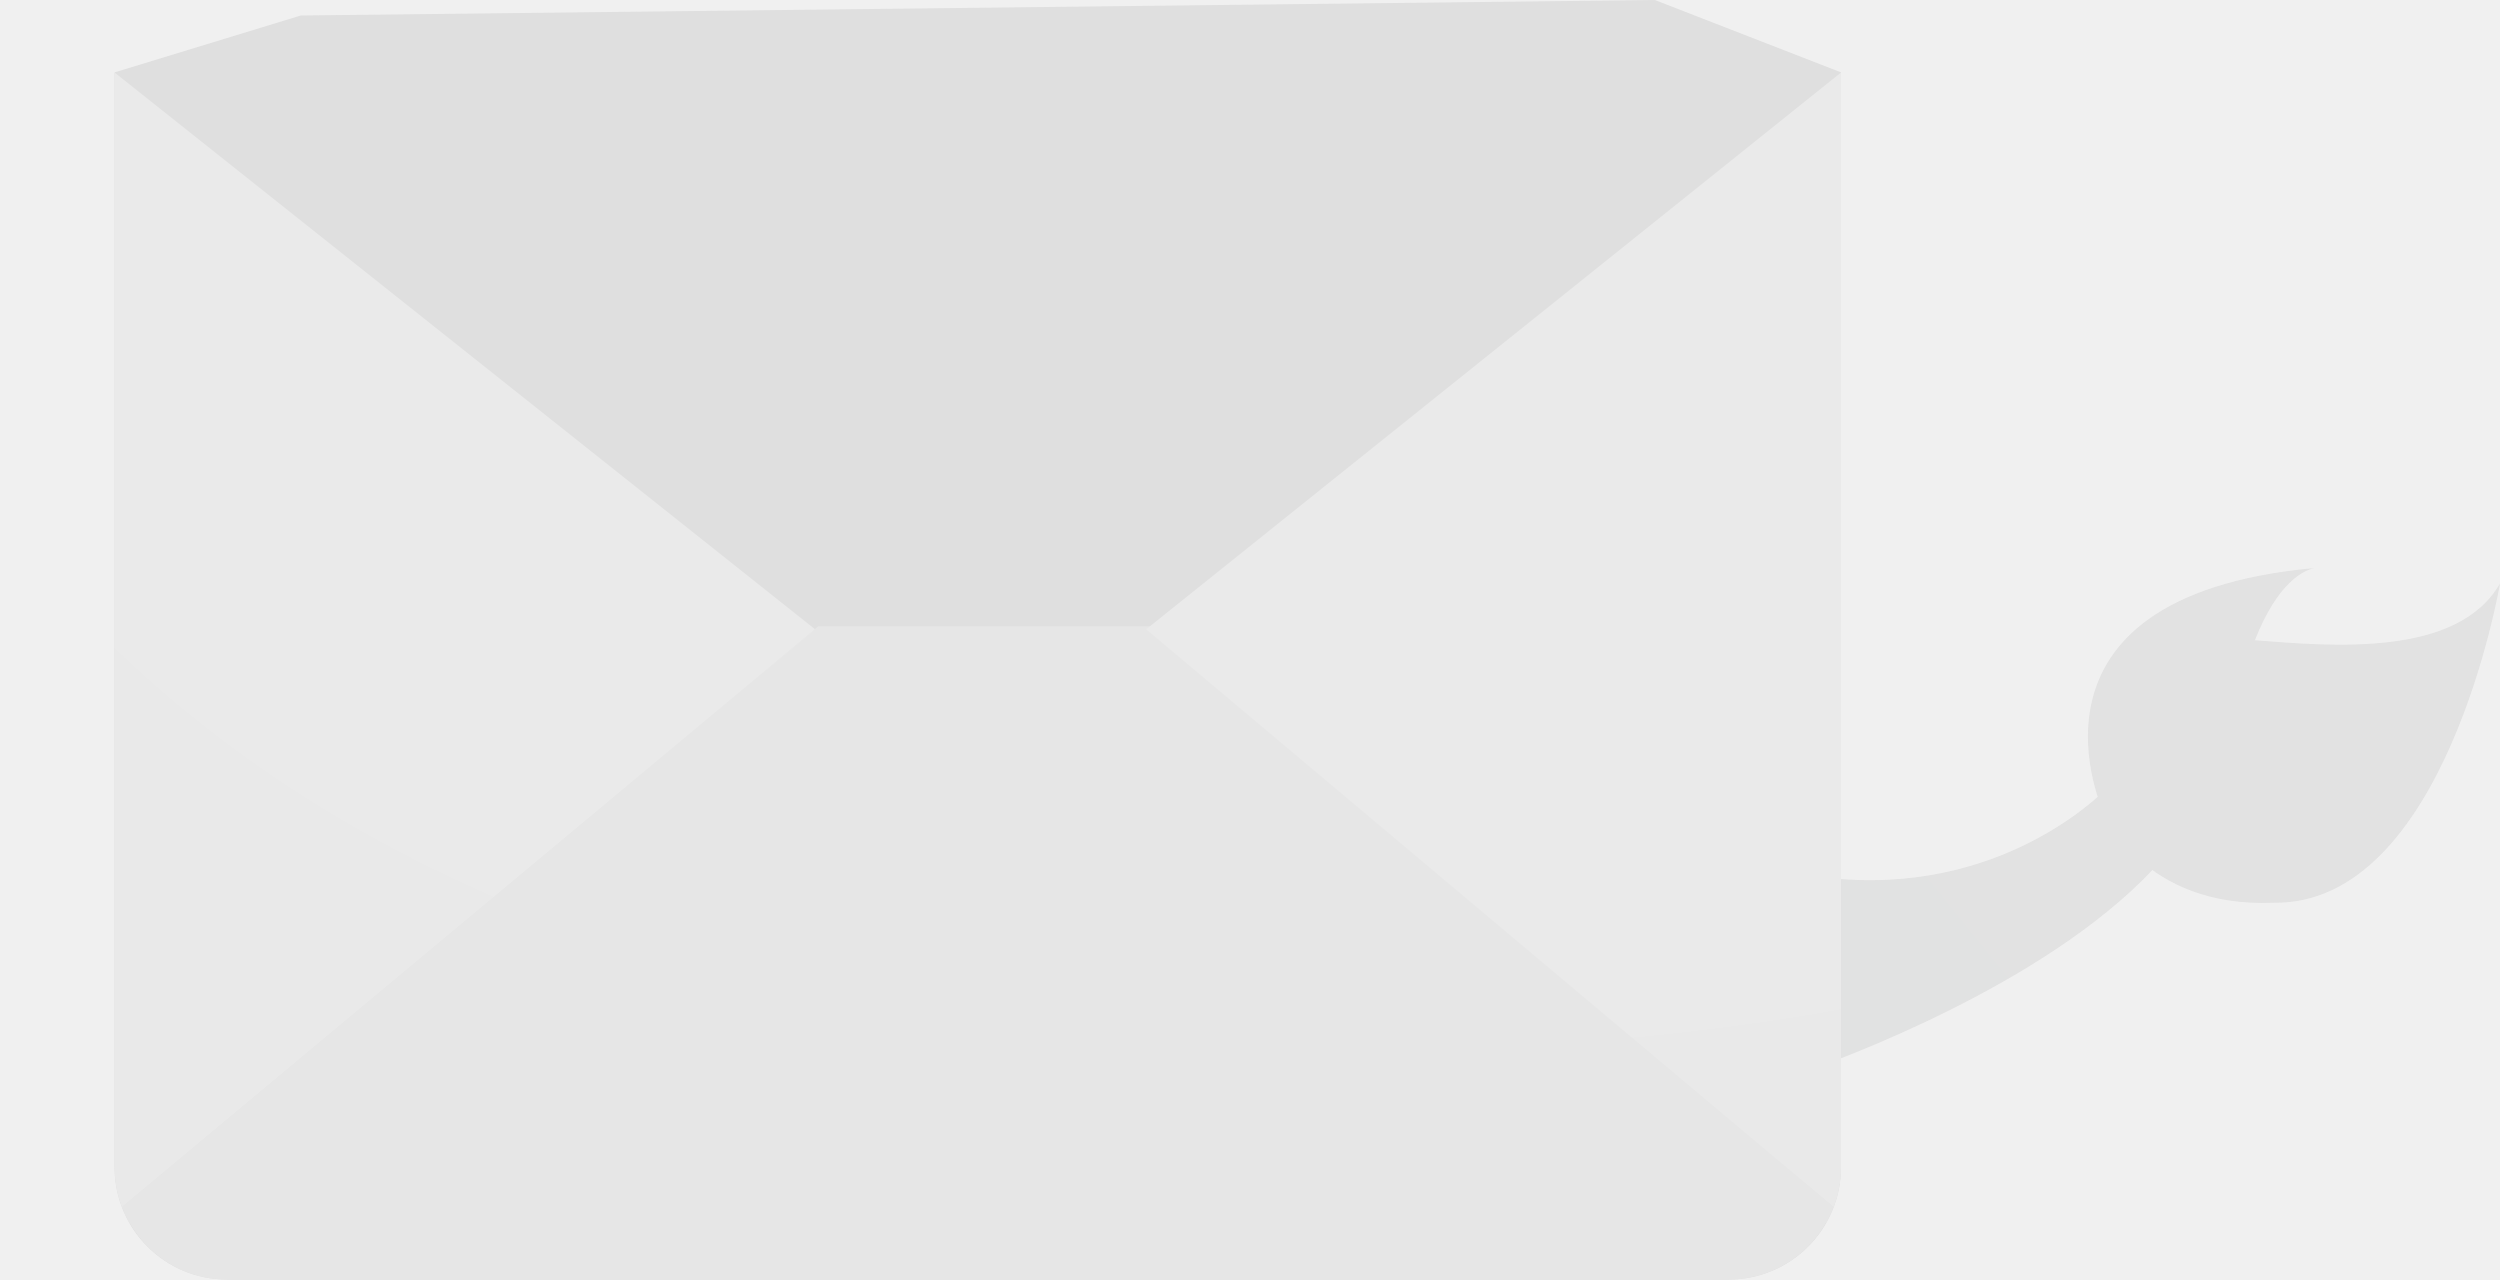
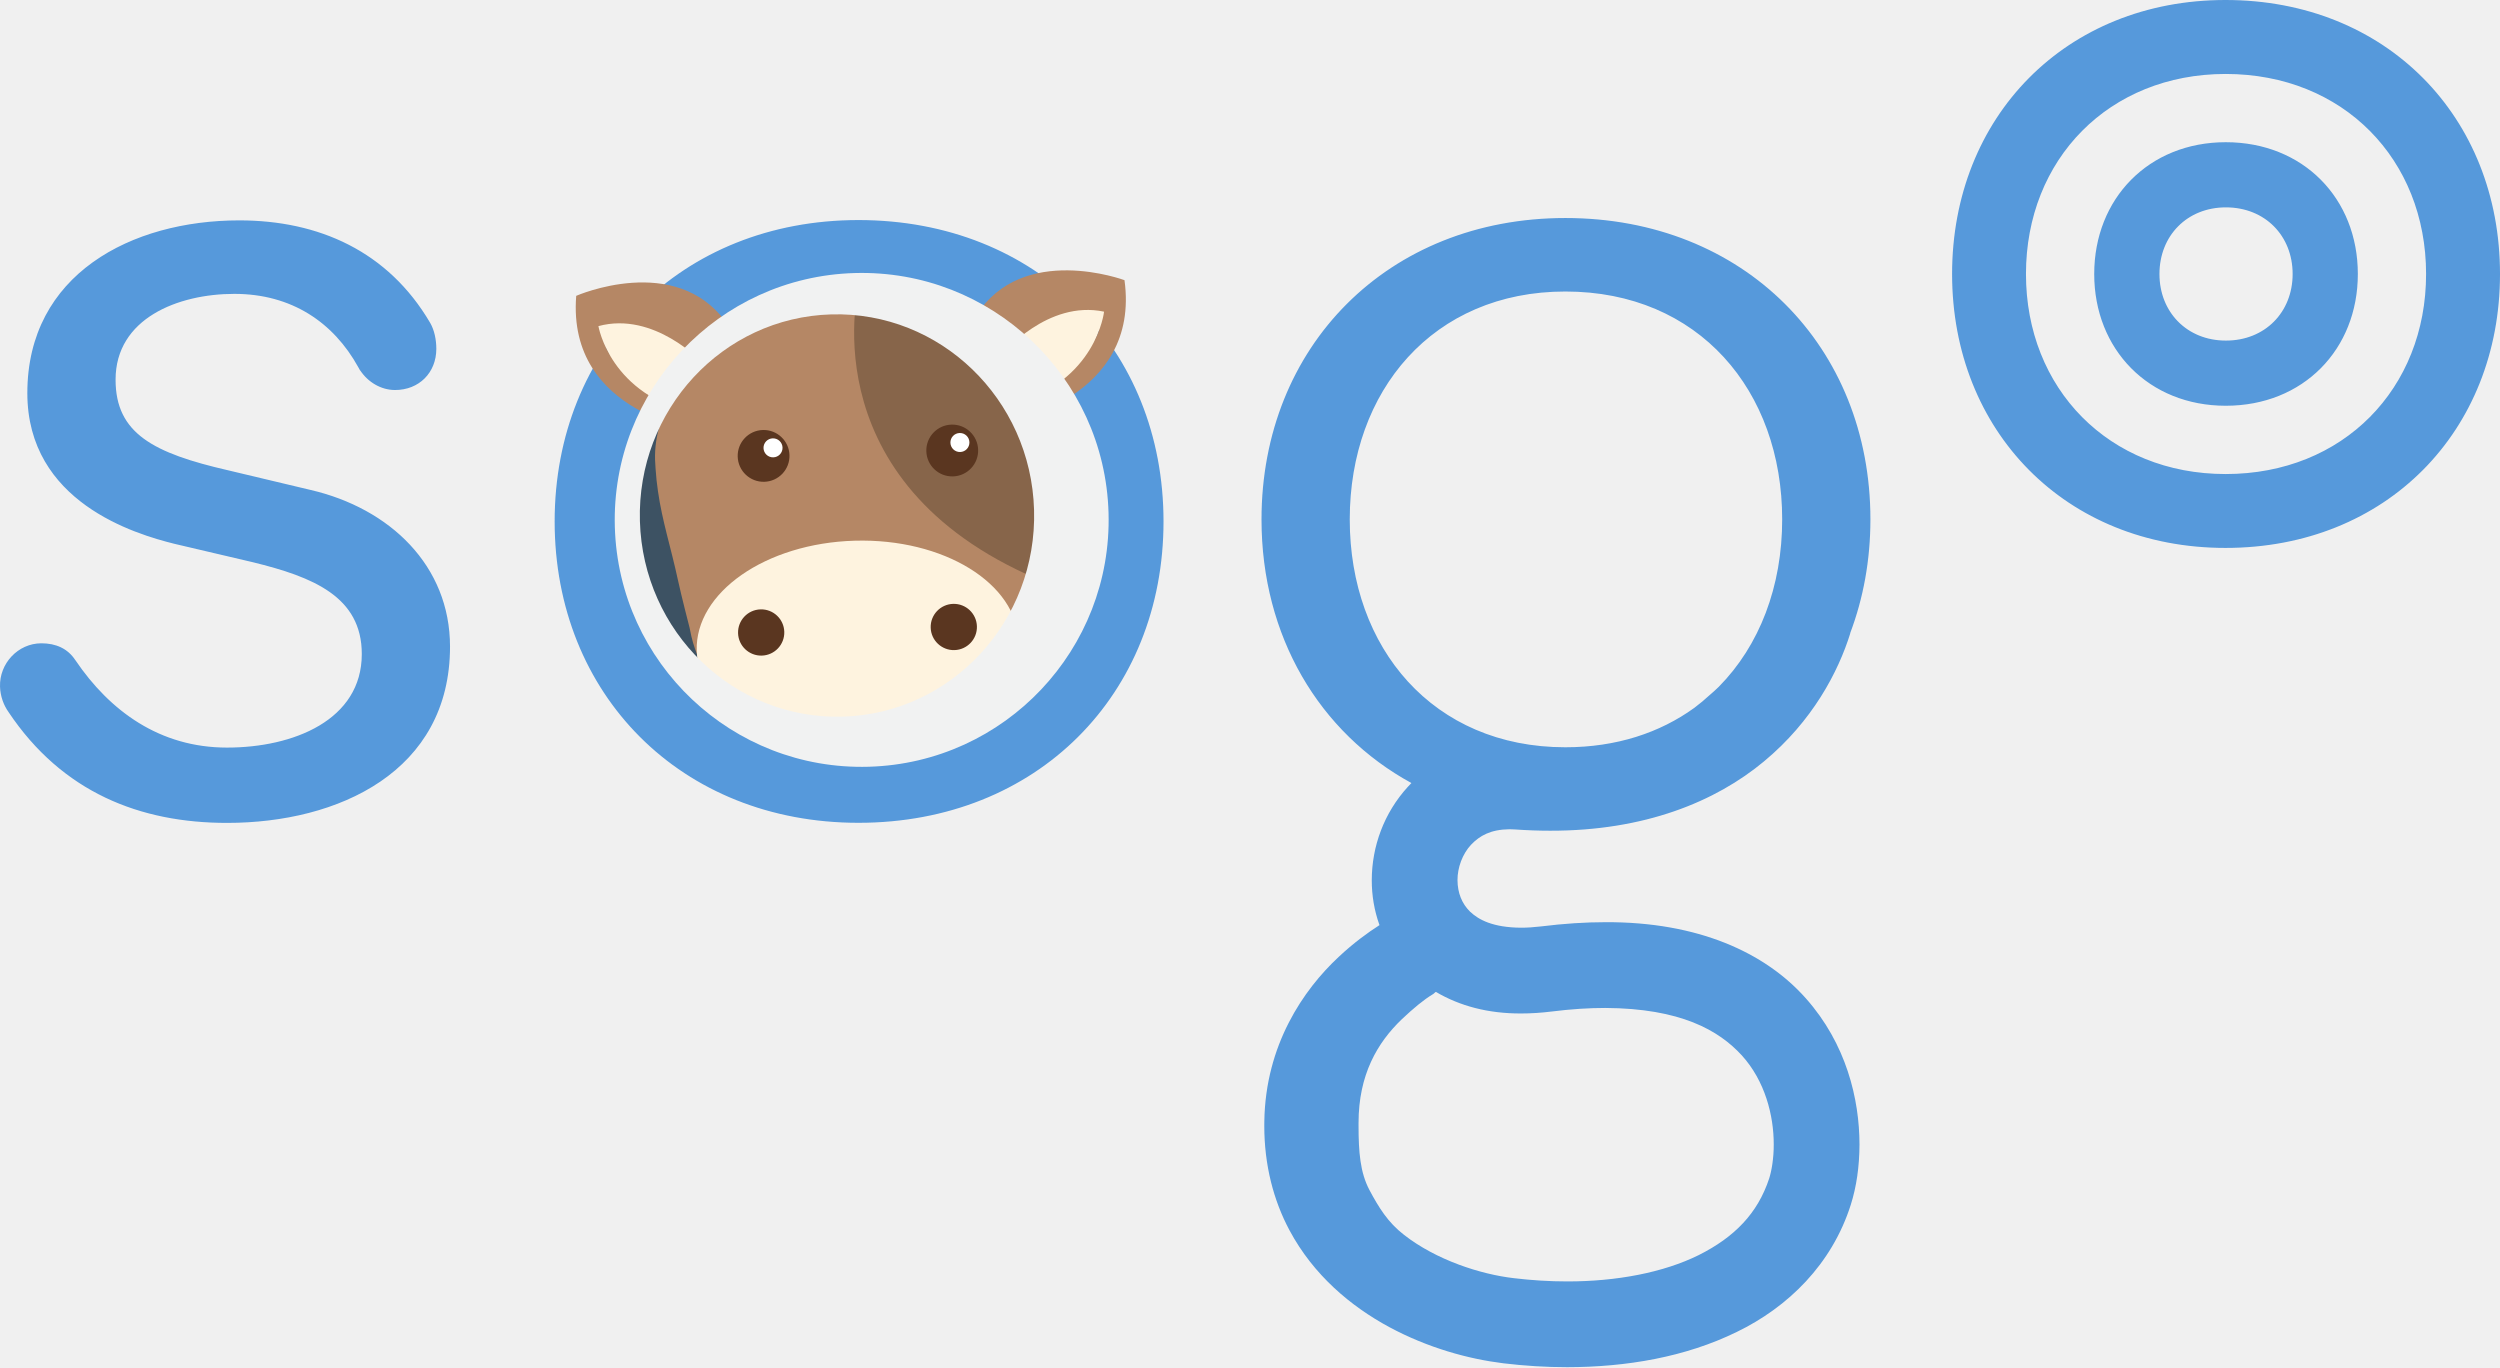
- <svg xmlns="http://www.w3.org/2000/svg" version="1.1" id="Layer_1" x="0px" y="0px" width="392.822" height="201.049" viewBox="0 0 392.822 201.049" enable-background="new 0 0 1600 1200" xml:space="preserve">
-   <defs id="defs142" />
-   <g id="g3" transform="translate(-630.2906,-557.81)" style="opacity:0.108">
-     <g id="g5" style="">
-       <g id="g7" style="">
-         <g id="email" style="">
-           <path d="m 890.306,557.81 29.26,11.373 0,172.027 c 0,9.753 -7.895,17.649 -17.638,17.649 l -235.998,0 c -9.743,0 -17.638,-7.896 -17.638,-17.649 l 0,-172.026 29.259,-8.937" id="path10" style="fill:#4d4d4d" />
-           <path d="M 758.871,656.221 649.49,747.45 c 2.507,6.648 8.901,11.409 16.44,11.409 l 235.998,0 c 7.536,0 13.933,-4.761 16.444,-11.409 l -107.402,-91.229 -52.099,0 z" id="path12" style="fill:#999999;fill-opacity:0.895" />
-           <g id="g14" style="">
-             <path d="m 810.391,656.686 107.981,90.764 c -0.331,0.881 -0.744,1.726 -1.205,2.536 l 0.028,0.035 c 1.501,-2.596 2.371,-5.594 2.371,-8.81 l 0,-172.004 -109.175,87.479 z" id="path16" style="fill:#b3b3b3;fill-opacity:1" />
-             <path d="m 649.49,747.45 108.864,-90.764 -110.061,-87.479 0,172.003 c 0,3.216 0.876,6.214 2.367,8.81 l 0.039,-0.035 c -0.466,-0.809 -0.877,-1.654 -1.209,-2.535 z" id="path18" style="fill:#b3b3b3;fill-opacity:1" />
+ <svg xmlns="http://www.w3.org/2000/svg" version="1.1" id="Layer_1" x="0px" y="0px" width="640px" height="350px" viewBox="78.712 58.488 640 350" style="enable-background:new 78.712 58.488 640 350;" xml:space="preserve">
+   <defs id="defs7" />
+   <path style="fill:#1976d2;fill-opacity:0.714" d="M648.541,145.679c-9.947,0-17.009-7.278-17.009-17.048c0-9.777,7.062-17.057,17.009-17.057  c10.024,0,17.086,7.279,17.086,17.057C665.627,138.401,658.565,145.679,648.541,145.679z M648.511,94.893  c-19.693,0-33.679,14.4-33.679,33.738c0,19.33,13.985,33.729,33.679,33.729c19.822,0,33.808-14.4,33.808-33.729  C682.318,109.293,668.333,94.893,648.511,94.893z M648.482,179.843c-29.889,0-51.123-21.868-51.123-51.212  c0-29.353,21.234-51.209,51.123-51.209c30.082,0,51.307,21.856,51.307,51.209C699.789,157.975,678.564,179.843,648.482,179.843z   M648.442,58.488c-40.929,0-69.995,29.946-69.995,70.143c0,40.189,29.066,70.125,69.995,70.125c41.194,0,70.27-29.937,70.27-70.125  C718.712,88.434,689.637,58.488,648.442,58.488z M158.166,183.902l-21.018-5.008c-19.131-4.396-28.849-9.413-28.849-23.21  c0-15.684,15.99-21.965,30.419-21.965c14.667,0,25.382,7.329,31.693,18.737c0.02,0.048,0.051,0.097,0.09,0.157  c0.127,0.247,0.276,0.484,0.403,0.731l0.03-0.02c1.985,3.002,5.323,5.008,8.919,5.008c6.122,0,10.558-4.425,10.558-10.547  c0-2.341-0.504-4.82-1.601-6.688c-10.764-18.302-28.513-26.192-48.838-26.192c-27.594,0-54.262,13.797-54.262,44.218  c0,27.921,27.605,36.079,37.64,38.578l20.069,4.71c15.368,3.763,27.912,8.791,27.912,23.517c0,16.938-17.561,23.943-34.499,23.943  c-17.245,0-30.015-9.37-38.814-22.37h-0.01c-1.956-3-4.988-4.328-8.702-4.328c-5.984,0-10.805,5.185-10.587,11.162  c0.098,2.438,0.909,4.637,2.153,6.405c13.787,20.633,33.728,28.41,55.96,28.41c28.543,0,57.085-13.143,57.085-45.132  C193.918,203.325,178.551,188.613,158.166,183.902z M298.479,250.312c-33.866,0-55.199-25.403-55.199-58.331  c0-32.939,21.333-58.343,55.199-58.343c34.192,0,55.516,25.403,55.516,58.343C353.996,224.91,332.672,250.312,298.479,250.312z   M298.479,114.823c-45.471,0-77.777,32.93-77.777,77.158c0,44.217,32.306,77.146,77.777,77.146  c45.786,0,78.093-32.929,78.093-77.146C376.572,147.753,344.266,114.823,298.479,114.823z M518.715,234.312  c-0.771,0.74-1.549,1.472-2.399,2.175c-1.106,1.014-2.391,2.112-3.854,3.208c-8.829,6.391-19.979,10.094-33.017,10.094  c-33.876,0-55.198-25.402-55.198-58.332c0-32.939,21.322-58.342,55.198-58.342c34.183,0,55.506,25.403,55.506,58.342  C534.951,208.653,529.135,223.774,518.715,234.312z M468.097,317.938c2.528,0,5.146-0.168,7.863-0.504  c5.018-0.631,9.588-0.909,13.729-0.909c19.24,0.109,29.036,5.7,34.943,12.158c5.895,6.499,8.168,15.311,8.158,22.796  c0.01,3.586-0.555,6.795-1.177,8.721c-2.944,8.93-8.888,15.002-17.996,19.576c-9.035,4.484-21.095,6.777-33.707,6.757  c-4.514,0-9.105-0.288-13.639-0.831c-8.573-0.987-19.911-4.671-28.13-11.093c-4.138-3.199-6.458-6.991-8.858-11.485  c-2.379-4.514-2.783-9.748-2.783-16.442v-0.742c0-12.346,4.84-20.544,11.051-26.5c3.07-2.904,5.69-5.064,7.99-6.438  c0.366-0.218,0.438-0.416,0.755-0.593C452.39,316.014,459.684,317.968,468.097,317.938z M479.445,114.301  c-45.471,0-77.786,32.929-77.786,77.157c0,29.887,14.765,54.598,38.378,67.489c-0.314,0.314-0.621,0.641-0.916,0.966  c-6.104,6.687-9.226,15.25-9.236,23.913c-0.008,3.821,0.624,7.741,1.977,11.494c-3.062,1.956-6.717,4.634-10.46,8.147  c-9.026,8.408-18.734,22.541-19.021,42.097c-0.01,0.454-0.01,0.829-0.01,1.118c-0.01,10.071,2.379,19.157,6.459,26.774  c6.133,11.466,15.683,19.445,25.539,24.77c9.917,5.334,20.257,8.166,29.273,9.274c5.373,0.643,10.826,0.988,16.268,0.988  c15.151-0.02,30.261-2.578,43.409-9.019c13.085-6.34,24.333-17.253,29.192-32.562c1.443-4.553,2.212-9.719,2.231-15.428  c-0.02-11.595-3.349-25.759-13.767-37.452c-10.421-11.734-27.654-19.566-51.288-19.459c-5.138,0-10.606,0.356-16.426,1.078  c-1.877,0.227-3.596,0.334-5.166,0.334c-7.239-0.048-10.872-2.053-13.036-4.098c-2.133-2.084-3.2-4.839-3.229-8.058  c-0.01-3.28,1.284-6.727,3.467-9.078c2.231-2.332,5.008-3.91,9.846-3.97c0.436,0,0.9,0.01,1.374,0.05  c3.101,0.216,6.112,0.325,9.037,0.325c24.188,0.047,42.38-7.448,54.756-17.759c12.415-10.312,18.971-22.854,22.071-32.76l-0.04-0.01  c3.37-8.899,5.197-18.715,5.197-29.166C557.539,147.229,525.234,114.301,479.445,114.301z" id="path3" />
+   <g id="g3" transform="matrix(0.6932713,0,0,0.6932713,-230.5923,-153.0551)">
+     <g id="g5">
+       <g id="g7">
+         <path d="m 748.616,546.705 c -6.272,4.929 9.576,36.937 20.52,33.516 10.944,-3.42 -10.945,-41.04 -20.52,-33.516 z" id="path19" style="fill:#acef29" />
+       </g>
+     </g>
+     <g id="g37">
+       <g id="g39">
+         <g id="g41" />
+       </g>
+       <g id="g45">
+         <g id="g47">
+           <g id="g49" />
+         </g>
+       </g>
+     </g>
+     <g id="g57">
+       <g id="g59">
+         <g id="g61" />
+       </g>
+       <g id="g65">
+         <g id="g67">
+           <g id="g69" />
+         </g>
+       </g>
+     </g>
+     <g id="g73" style="opacity:0.39">
+       <g id="g75" />
+     </g>
+     <g id="g81" />
+     <g id="g85" />
+     <g id="g99">
+       <polyline points="690.928,453.92 678.401,490.532 689.894,539.76 710.135,559.116   " id="polyline101" style="fill:#3d5263" />
+       <g id="g103">
+         <g id="g105">
+           <polyline points="665.082,423.023 677.433,450.19 693.064,457.2 715.139,427.604     " id="polyline107" style="fill:#fef3df" />
+           <g id="g109">
+             <path d="m 705.288,438.868 c 0,0 -17.599,-18.89 -38.165,-13.309 0,0 4.277,25.767 36.096,32.372 l 2.164,6.413 c 0,0 -49.958,-5.925 -46.456,-49.964 0,0 36.728,-16.138 55.372,9.881" id="path111" style="fill:#b58765" />
+             <polyline points="855.735,417.576 844.957,445.404 829.753,453.295 806.023,425.008      " id="polyline113" style="fill:#fef3df" />
+             <path d="m 816.503,435.691 c 0,0 16.491,-19.864 37.34,-15.466 0,0 -2.797,25.969 -34.187,34.38 l -1.796,6.527 c 0,0 49.537,-8.768 43.528,-52.535 0,0 -37.588,-14.015 -54.719,13.026" id="path115" style="fill:#b58765" />
          </g>
        </g>
-         <path d="m 961.81,681.214 c 0,0 -15.232,16.783 -42.244,14.73 l 0,28.14 c 13.328,-5.185 47.061,-20.036 56.854,-40.809 l -14.61,-2.061 z" id="path20" style="fill:#666666" />
-         <path d="m 984.594,658.413 c 3.59,-9.156 7.701,-11 9.346,-11.346 -49.276,4.542 -32.99,38.693 -32.99,38.693 0,0 6.229,14.728 26.532,13.892 27.063,0.461 35.631,-50.166 35.631,-50.166 -6.654,11.655 -26.404,9.876 -38.519,8.927 z" id="path22" style="fill:#666666" />
-         <path d="m 663.708,566.47 c -57.881,154.362 -28.94,77.181 0,0 z" id="path26" style="opacity:0.1;fill:#3d5263" />
-         <g id="g28" style="">
-           <g id="g30" style="">
-             <g id="g34" style="">
-               <g id="g36" style="">
-                 <g id="g40" style="" />
-               </g>
-               <g id="g52" style="">
-                 <g id="g54" style="" />
-               </g>
-               <g id="g58" style="">
-                 <g id="g60" style="">
-                   <g id="g62" style="" />
-                 </g>
-                 <g id="g66" style="">
-                   <g id="g68" style="" />
-                 </g>
-               </g>
-               <g id="g72" style="">
-                 <path d="m 867.815,563.83 c -193.952,156.122 -96.976,78.061 0,0 z" id="path74" style="fill:#87654a" />
-               </g>
-               <g id="g76" style="">
-                 <g id="g78" style="">
-                   <g id="g80" style="">
-                     <g id="g82" style="" />
-                   </g>
-                 </g>
-                 <g id="g86" style="">
-                   <g id="g88" style="">
-                     <g id="g90" style="" />
-                   </g>
-                 </g>
-                 <g id="g94" style="">
-                   <g id="g96" style="" />
-                 </g>
-                 <g id="g100" style="">
-                   <g id="g102" style="" />
-                 </g>
+         <path d="m 721.173,570.346 42.418,-1.212 15.598,-160.589 c -42.319,1.209 -92.182,30.136 -91.146,66.405 0.031,1.102 0.125,2.111 0.182,3.163 0.181,2.98 0.504,5.741 0.89,8.424 1.602,11.197 4.722,20.488 7.355,32.71 1.27,5.906 4.299,17.614 4.299,17.614 0.052,0.308 0.143,0.606 0.196,0.913 2.281,12.491 9.666,24.028 20.208,32.572 z" id="path117" style="fill:#b58765" />
+         <path d="m 758.532,407.21 4.626,161.937 42.418,-1.212 c 10.038,-9.132 16.75,-21.072 18.317,-33.672 0.035,-0.31 0.107,-0.613 0.141,-0.923 0,0 2.354,-11.862 3.287,-17.831 1.932,-12.352 4.518,-21.807 5.478,-33.075 0.23,-2.702 0.393,-5.477 0.4,-8.463 0.002,-1.053 0.036,-2.066 0.005,-3.168 -1.037,-36.269 -32.35,-64.802 -74.672,-63.593 z" id="path119" style="fill:#b58765" />
+         <g id="g121">
+           <g id="g123">
+             <path d="m 822.293,541.988 c 0.613,21.473 -25.496,39.648 -58.32,40.586 -32.83,0.938 -59.932,-15.717 -60.546,-37.19 -0.614,-21.477 25.494,-39.648 58.324,-40.586 32.825,-0.938 59.929,15.713 60.542,37.19 z" id="path125" style="fill:#fef3df" />
+           </g>
+         </g>
+         <g id="g127">
+           <g id="g129">
+             <g id="g131">
+               <path d="m 735.761,538.45 c 0.135,4.712 -3.578,8.644 -8.294,8.778 -4.708,0.134 -8.641,-3.579 -8.776,-8.291 -0.135,-4.718 3.58,-8.644 8.288,-8.779 4.717,-0.134 8.647,3.573 8.782,8.292 z" id="path133" style="fill:#5a3620" />
+             </g>
+           </g>
+           <g id="g135">
+             <g id="g137">
+               <path d="m 806.891,536.418 c 0.135,4.712 -3.575,8.644 -8.291,8.778 -4.714,0.135 -8.646,-3.579 -8.781,-8.291 -0.135,-4.718 3.579,-8.644 8.293,-8.779 4.716,-0.134 8.644,3.573 8.779,8.292 z" id="path139" style="fill:#5a3620" />
+             </g>
+           </g>
+         </g>
+         <g id="g141">
+           <path d="m 831.225,475.208 c 0.201,-2.368 0.344,-4.799 0.352,-7.411 0,-0.924 0.031,-1.81 0.003,-2.778 -0.883,-30.924 -26.904,-55.418 -62.478,-55.716 l -5.561,0.163 -0.005,0 c -0.005,0.014 -19.187,70.7 61.711,107.731 0.624,-3.294 9.871,-9.742 10.29,-12.411 1.694,-10.822 -5.153,-19.708 -4.312,-29.577 z" id="path143" style="fill:#87654a" />
+         </g>
+         <g id="g145">
+           <g id="g147">
+             <g id="g149">
+               <g id="g151">
+                 <path d="m 807.344,471.221 c 0.151,5.28 -4.011,9.684 -9.294,9.835 -5.279,0.151 -9.686,-4.008 -9.837,-9.288 -0.151,-5.285 4.011,-9.687 9.291,-9.838 5.282,-0.151 9.689,4.006 9.84,9.291 z" id="path153" style="fill:#5a3620" />
              </g>
            </g>
-             <path d="m 786.264,672.409 c -139.585,83.736 -69.792,41.868 0,0 z" id="path110" style="fill:#f1f2f2" />
          </g>
-           <g id="g112" style="" />
+           <g id="g155">
+             <g id="g157">
+               <g id="g159">
+                 <path d="m 737.68,473.211 c 0.151,5.28 -4.01,9.684 -9.289,9.835 -5.284,0.151 -9.685,-4.008 -9.835,-9.288 -0.151,-5.285 4.005,-9.687 9.289,-9.837 5.279,-0.152 9.684,4.005 9.835,9.29 z" id="path161" style="fill:#5a3620" />
+               </g>
+             </g>
+           </g>
+           <g id="g163">
+             <g id="g165">
+               <path d="m 735.112,470.41 c 0.055,1.939 -1.47,3.555 -3.41,3.61 -1.939,0.055 -3.558,-1.47 -3.613,-3.41 -0.055,-1.935 1.474,-3.552 3.413,-3.607 1.94,-0.055 3.555,1.472 3.61,3.407 z" id="path167" style="fill:#ffffff" />
+             </g>
+           </g>
+           <g id="g169">
+             <g id="g171">
+               <path d="m 804.125,468.439 c 0.055,1.939 -1.472,3.555 -3.409,3.61 -1.94,0.055 -3.556,-1.47 -3.611,-3.41 -0.055,-1.935 1.471,-3.552 3.411,-3.607 1.937,-0.056 3.554,1.471 3.609,3.407 z" id="path173" style="fill:#ffffff" />
+             </g>
+           </g>
        </g>
-         <path d="m 919.566,695.944 c 0,0 7.562,0.712 13.317,-0.502 l 13.013,16.12 c 0,0 -17.639,9.525 -26.33,12.523 l 0,-28.141 z" id="path116" style="opacity:0.1;fill:#3d5263" />
      </g>
-       <path d="m 648.292,659.614 0,81.645 c 0,9.72 7.88,17.6 17.6,17.6 l 236.073,0 c 9.72,0 17.6,-7.88 17.6,-17.6 l 0,-24.902 c 10e-4,0 -175.814,35.524 -271.273,-56.743 z" id="path124" style="opacity:0.1;fill:#666666" />
+       <path d="m 761.738,405.962 c -50.342,1.438 -89.989,43.417 -88.55,93.759 1.438,50.342 43.417,89.987 93.758,88.549 50.343,-1.438 89.988,-43.415 88.55,-93.757 -1.438,-50.343 -43.415,-89.989 -93.758,-88.551 z m -4.396,163.807 c -40.192,1.148 -73.725,-31.172 -74.896,-72.19 -1.172,-41.017 30.461,-75.2 70.653,-76.348 40.191,-1.148 73.723,31.172 74.895,72.19 1.171,41.018 -30.462,75.2 -70.652,76.348 z" id="path179" style="fill:#f1f2f2" />
+       <g id="g181" />
    </g>
-     <g id="g126" style="" />
  </g>
</svg>
